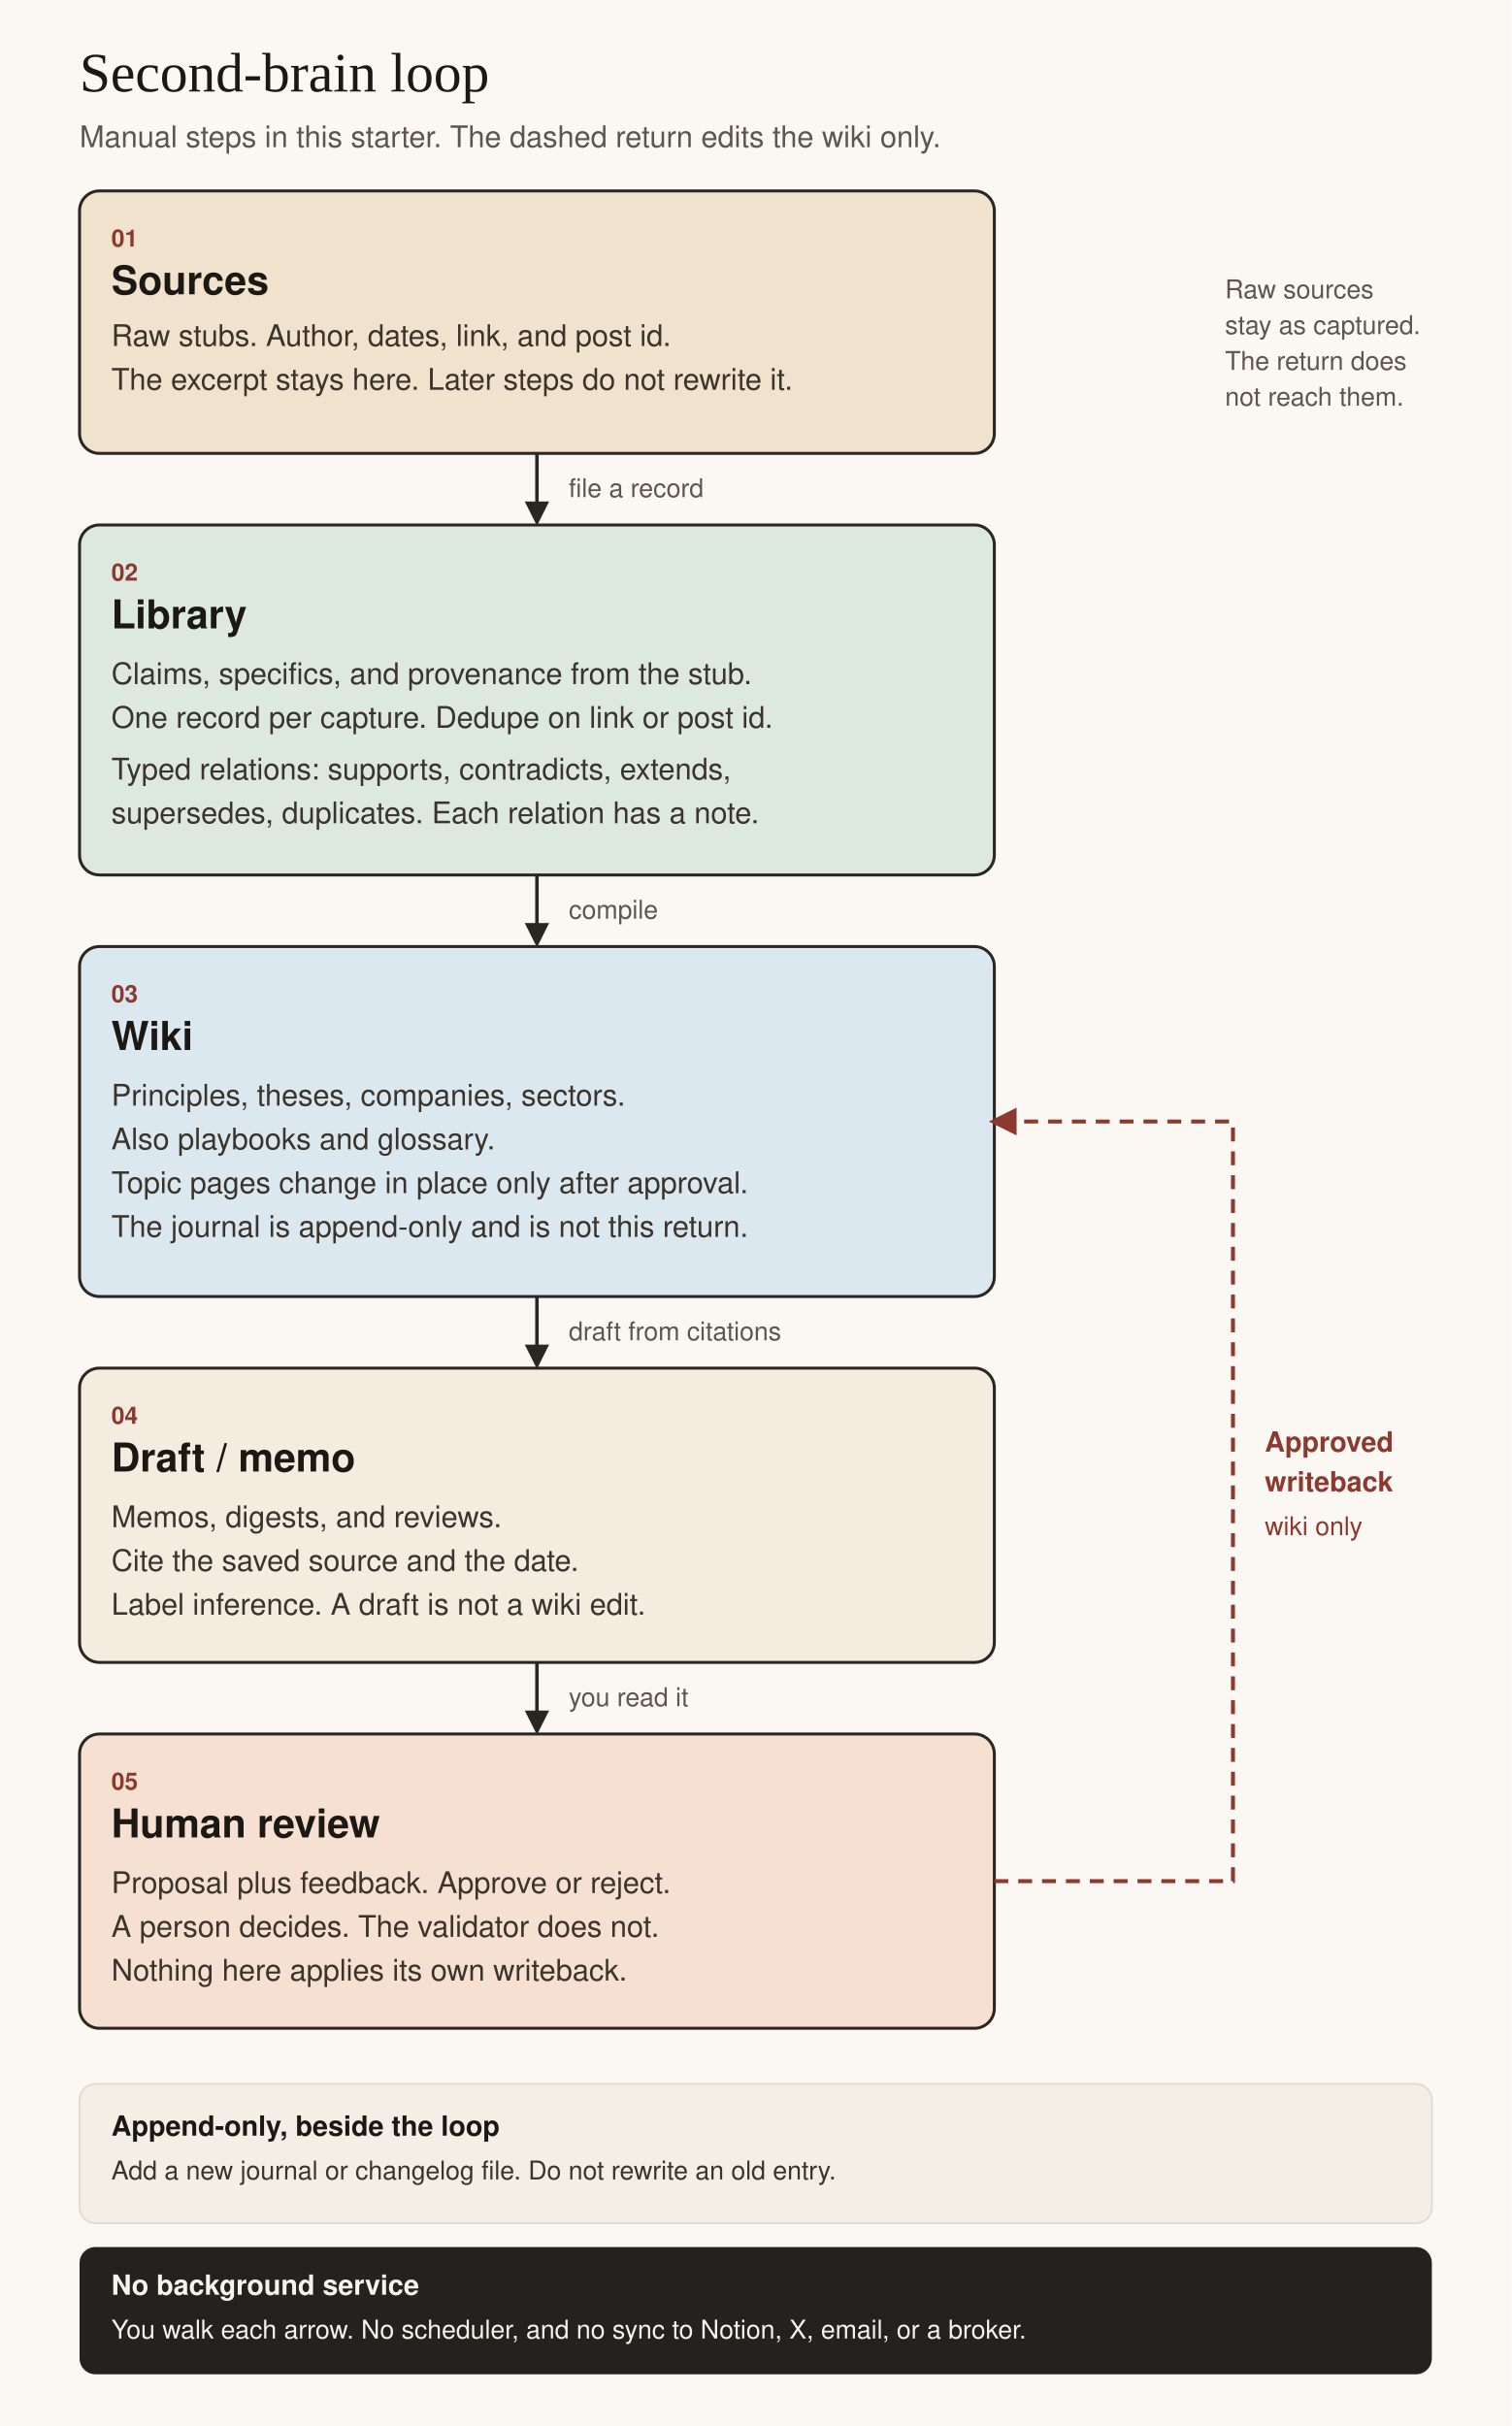
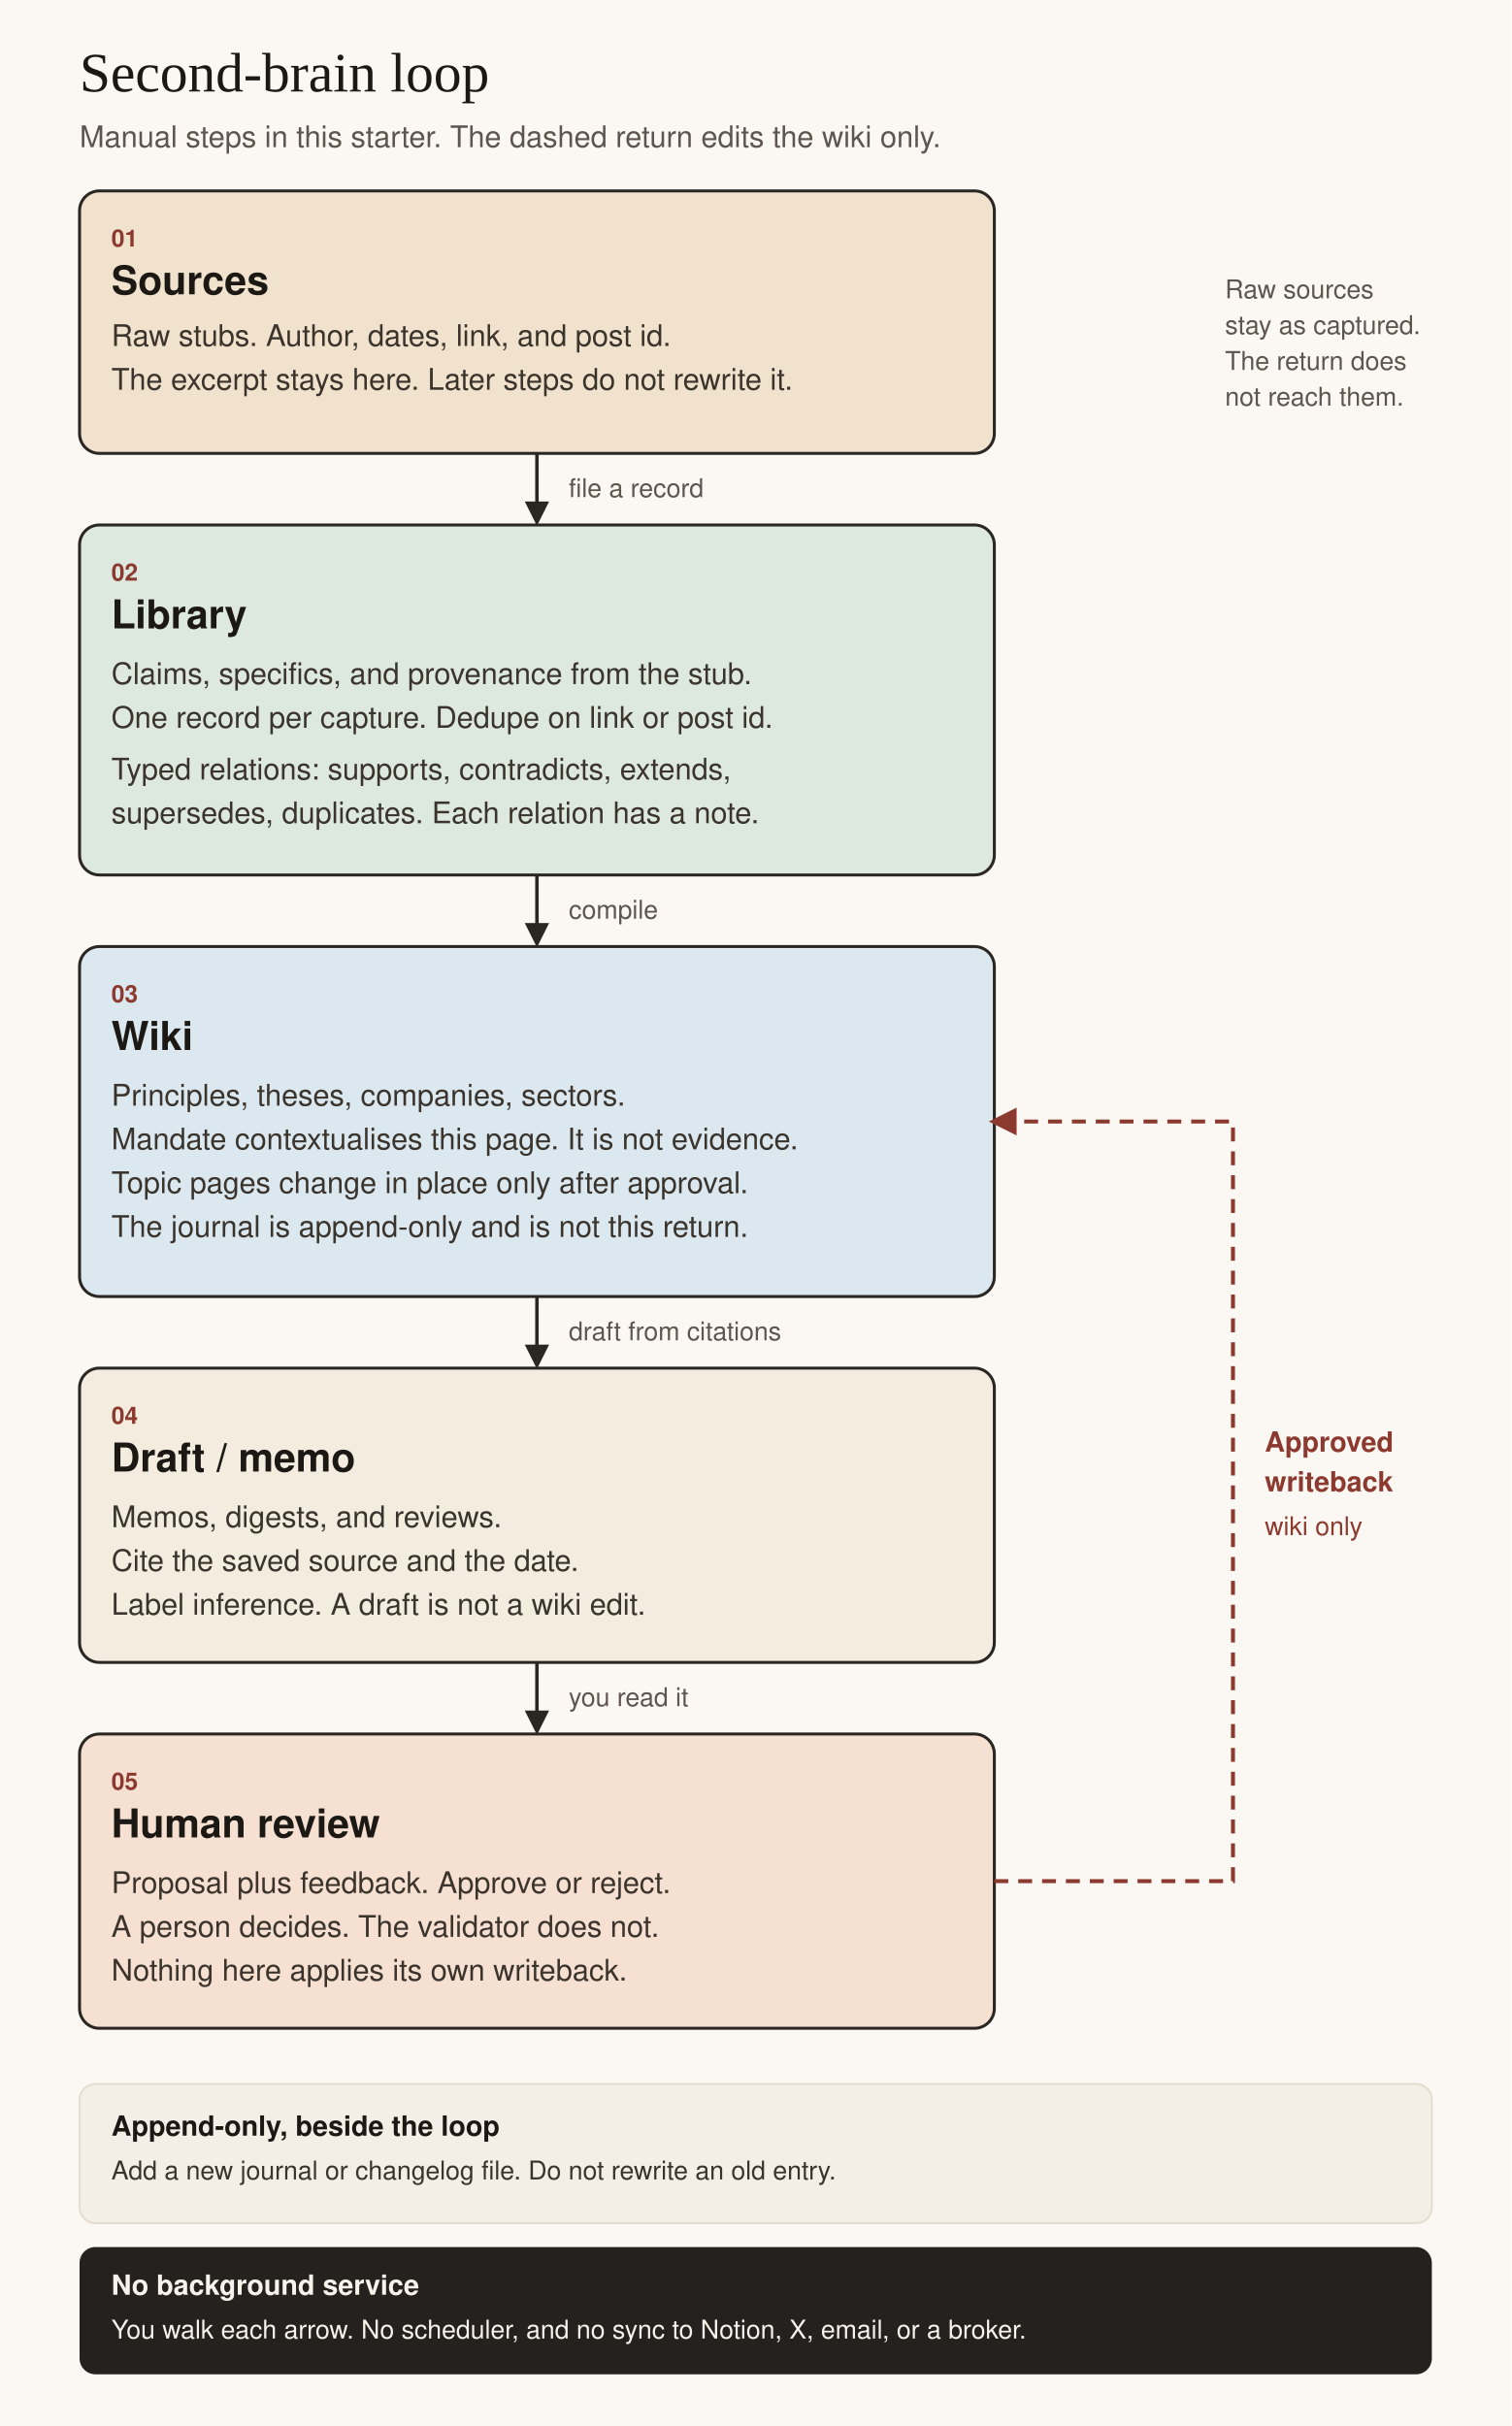
<svg xmlns="http://www.w3.org/2000/svg" viewBox="0 0 760 1220" role="img" aria-labelledby="loopTitle loopDesc" xml:lang="en">
  <rect width="760" height="1220" fill="#fbf8f3" />
  <text x="40" y="46" fill="#1c1915" font-family="Georgia, 'Times New Roman', serif" font-size="28">Second-brain loop</text>
  <text x="40" y="74" fill="#5c564e" font-family="Helvetica, Arial, sans-serif" font-size="15">Manual steps in this starter. The dashed return edits the wiki only.</text>
  <defs>
    <marker id="solid" viewBox="0 0 10 10" refX="8" refY="5" markerWidth="7" markerHeight="7" orient="auto">
      <path d="M0,0 L10,5 L0,10 Z" fill="#2a2622" />
    </marker>
    <marker id="back" viewBox="0 0 10 10" refX="8" refY="5" markerWidth="7" markerHeight="7" orient="auto">
      <path d="M0,0 L10,5 L0,10 Z" fill="#8c3a2f" />
    </marker>
  </defs>
  <rect x="40" y="96" width="460" height="132" rx="10" fill="#f0e2cc" stroke="#2a2622" stroke-width="1.5" />
  <text x="56" y="124" fill="#8c3a2f" font-family="Helvetica, Arial, sans-serif" font-size="12" font-weight="700">01</text>
  <text x="56" y="148" fill="#1c1915" font-family="Helvetica, Arial, sans-serif" font-size="20" font-weight="700">Sources</text>
  <text x="56" y="174" fill="#3a342c" font-family="Helvetica, Arial, sans-serif" font-size="15">Raw stubs. Author, dates, link, and post id.</text>
  <text x="56" y="196" fill="#3a342c" font-family="Helvetica, Arial, sans-serif" font-size="15">The excerpt stays here. Later steps do not rewrite it.</text>
  <line x1="270" y1="228" x2="270" y2="262" stroke="#2a2622" stroke-width="1.75" marker-end="url(#solid)" />
  <text x="286" y="250" fill="#5c564e" font-family="Helvetica, Arial, sans-serif" font-size="13">file a record</text>
  <rect x="40" y="264" width="460" height="176" rx="10" fill="#dde8df" stroke="#2a2622" stroke-width="1.5" />
  <text x="56" y="292" fill="#8c3a2f" font-family="Helvetica, Arial, sans-serif" font-size="12" font-weight="700">02</text>
  <text x="56" y="316" fill="#1c1915" font-family="Helvetica, Arial, sans-serif" font-size="20" font-weight="700">Library</text>
  <text x="56" y="344" fill="#3a342c" font-family="Helvetica, Arial, sans-serif" font-size="15">Claims, specifics, and provenance from the stub.</text>
  <text x="56" y="366" fill="#3a342c" font-family="Helvetica, Arial, sans-serif" font-size="15">One record per capture. Dedupe on link or post id.</text>
  <text x="56" y="392" fill="#3a342c" font-family="Helvetica, Arial, sans-serif" font-size="15">Typed relations: supports, contradicts, extends,</text>
  <text x="56" y="414" fill="#3a342c" font-family="Helvetica, Arial, sans-serif" font-size="15">supersedes, duplicates. Each relation has a note.</text>
  <line x1="270" y1="440" x2="270" y2="474" stroke="#2a2622" stroke-width="1.75" marker-end="url(#solid)" />
  <text x="286" y="462" fill="#5c564e" font-family="Helvetica, Arial, sans-serif" font-size="13">compile</text>
  <rect x="40" y="476" width="460" height="176" rx="10" fill="#dce8ef" stroke="#2a2622" stroke-width="1.5" />
  <text x="56" y="504" fill="#8c3a2f" font-family="Helvetica, Arial, sans-serif" font-size="12" font-weight="700">03</text>
  <text x="56" y="528" fill="#1c1915" font-family="Helvetica, Arial, sans-serif" font-size="20" font-weight="700">Wiki</text>
  <text x="56" y="556" fill="#3a342c" font-family="Helvetica, Arial, sans-serif" font-size="15">Principles, theses, companies, sectors.</text>
-   <text x="56" y="578" fill="#3a342c" font-family="Helvetica, Arial, sans-serif" font-size="15">Also playbooks and glossary.</text>
+   <text x="56" y="578" fill="#3a342c" font-family="Helvetica, Arial, sans-serif" font-size="15">Mandate contextualises this page. It is not evidence.</text>
  <text x="56" y="600" fill="#3a342c" font-family="Helvetica, Arial, sans-serif" font-size="15">Topic pages change in place only after approval.</text>
  <text x="56" y="622" fill="#3a342c" font-family="Helvetica, Arial, sans-serif" font-size="15">The journal is append-only and is not this return.</text>
  <line x1="270" y1="652" x2="270" y2="686" stroke="#2a2622" stroke-width="1.75" marker-end="url(#solid)" />
  <text x="286" y="674" fill="#5c564e" font-family="Helvetica, Arial, sans-serif" font-size="13">draft from citations</text>
  <rect x="40" y="688" width="460" height="148" rx="10" fill="#f3ecdf" stroke="#2a2622" stroke-width="1.5" />
  <text x="56" y="716" fill="#8c3a2f" font-family="Helvetica, Arial, sans-serif" font-size="12" font-weight="700">04</text>
  <text x="56" y="740" fill="#1c1915" font-family="Helvetica, Arial, sans-serif" font-size="20" font-weight="700">Draft / memo</text>
  <text x="56" y="768" fill="#3a342c" font-family="Helvetica, Arial, sans-serif" font-size="15">Memos, digests, and reviews.</text>
  <text x="56" y="790" fill="#3a342c" font-family="Helvetica, Arial, sans-serif" font-size="15">Cite the saved source and the date.</text>
  <text x="56" y="812" fill="#3a342c" font-family="Helvetica, Arial, sans-serif" font-size="15">Label inference. A draft is not a wiki edit.</text>
  <line x1="270" y1="836" x2="270" y2="870" stroke="#2a2622" stroke-width="1.75" marker-end="url(#solid)" />
  <text x="286" y="858" fill="#5c564e" font-family="Helvetica, Arial, sans-serif" font-size="13">you read it</text>
  <rect x="40" y="872" width="460" height="148" rx="10" fill="#f6e0d2" stroke="#2a2622" stroke-width="1.5" />
  <text x="56" y="900" fill="#8c3a2f" font-family="Helvetica, Arial, sans-serif" font-size="12" font-weight="700">05</text>
  <text x="56" y="924" fill="#1c1915" font-family="Helvetica, Arial, sans-serif" font-size="20" font-weight="700">Human review</text>
  <text x="56" y="952" fill="#3a342c" font-family="Helvetica, Arial, sans-serif" font-size="15">Proposal plus feedback. Approve or reject.</text>
  <text x="56" y="974" fill="#3a342c" font-family="Helvetica, Arial, sans-serif" font-size="15">A person decides. The validator does not.</text>
  <text x="56" y="996" fill="#3a342c" font-family="Helvetica, Arial, sans-serif" font-size="15">Nothing here applies its own writeback.</text>
  <path d="M500 946 H620 V564 H500" fill="none" stroke="#8c3a2f" stroke-width="2" stroke-dasharray="7 5" marker-end="url(#back)" />
  <text x="636" y="730" fill="#8c3a2f" font-family="Helvetica, Arial, sans-serif" font-size="14" font-weight="700">Approved</text>
  <text x="636" y="750" fill="#8c3a2f" font-family="Helvetica, Arial, sans-serif" font-size="14" font-weight="700">writeback</text>
  <text x="636" y="772" fill="#8c3a2f" font-family="Helvetica, Arial, sans-serif" font-size="13">wiki only</text>
  <text x="616" y="150" fill="#5c564e" font-family="Helvetica, Arial, sans-serif" font-size="13">Raw sources</text>
  <text x="616" y="168" fill="#5c564e" font-family="Helvetica, Arial, sans-serif" font-size="13">stay as captured.</text>
  <text x="616" y="186" fill="#5c564e" font-family="Helvetica, Arial, sans-serif" font-size="13">The return does</text>
  <text x="616" y="204" fill="#5c564e" font-family="Helvetica, Arial, sans-serif" font-size="13">not reach them.</text>
  <rect x="40" y="1048" width="680" height="70" rx="8" fill="#f4efe6" stroke="#e4dccf" />
  <text x="56" y="1074" fill="#1c1915" font-family="Helvetica, Arial, sans-serif" font-size="14" font-weight="700">Append-only, beside the loop</text>
  <text x="56" y="1096" fill="#3a342c" font-family="Helvetica, Arial, sans-serif" font-size="13">Add a new journal or changelog file. Do not rewrite an old entry.</text>
  <rect x="40" y="1130" width="680" height="64" rx="8" fill="#24211e" />
  <text x="56" y="1154" fill="#f7f3ec" font-family="Helvetica, Arial, sans-serif" font-size="14" font-weight="700">No background service</text>
  <text x="56" y="1176" fill="#f7f3ec" font-family="Helvetica, Arial, sans-serif" font-size="13">You walk each arrow. No scheduler, and no sync to Notion, X, email, or a broker.</text>
</svg>
